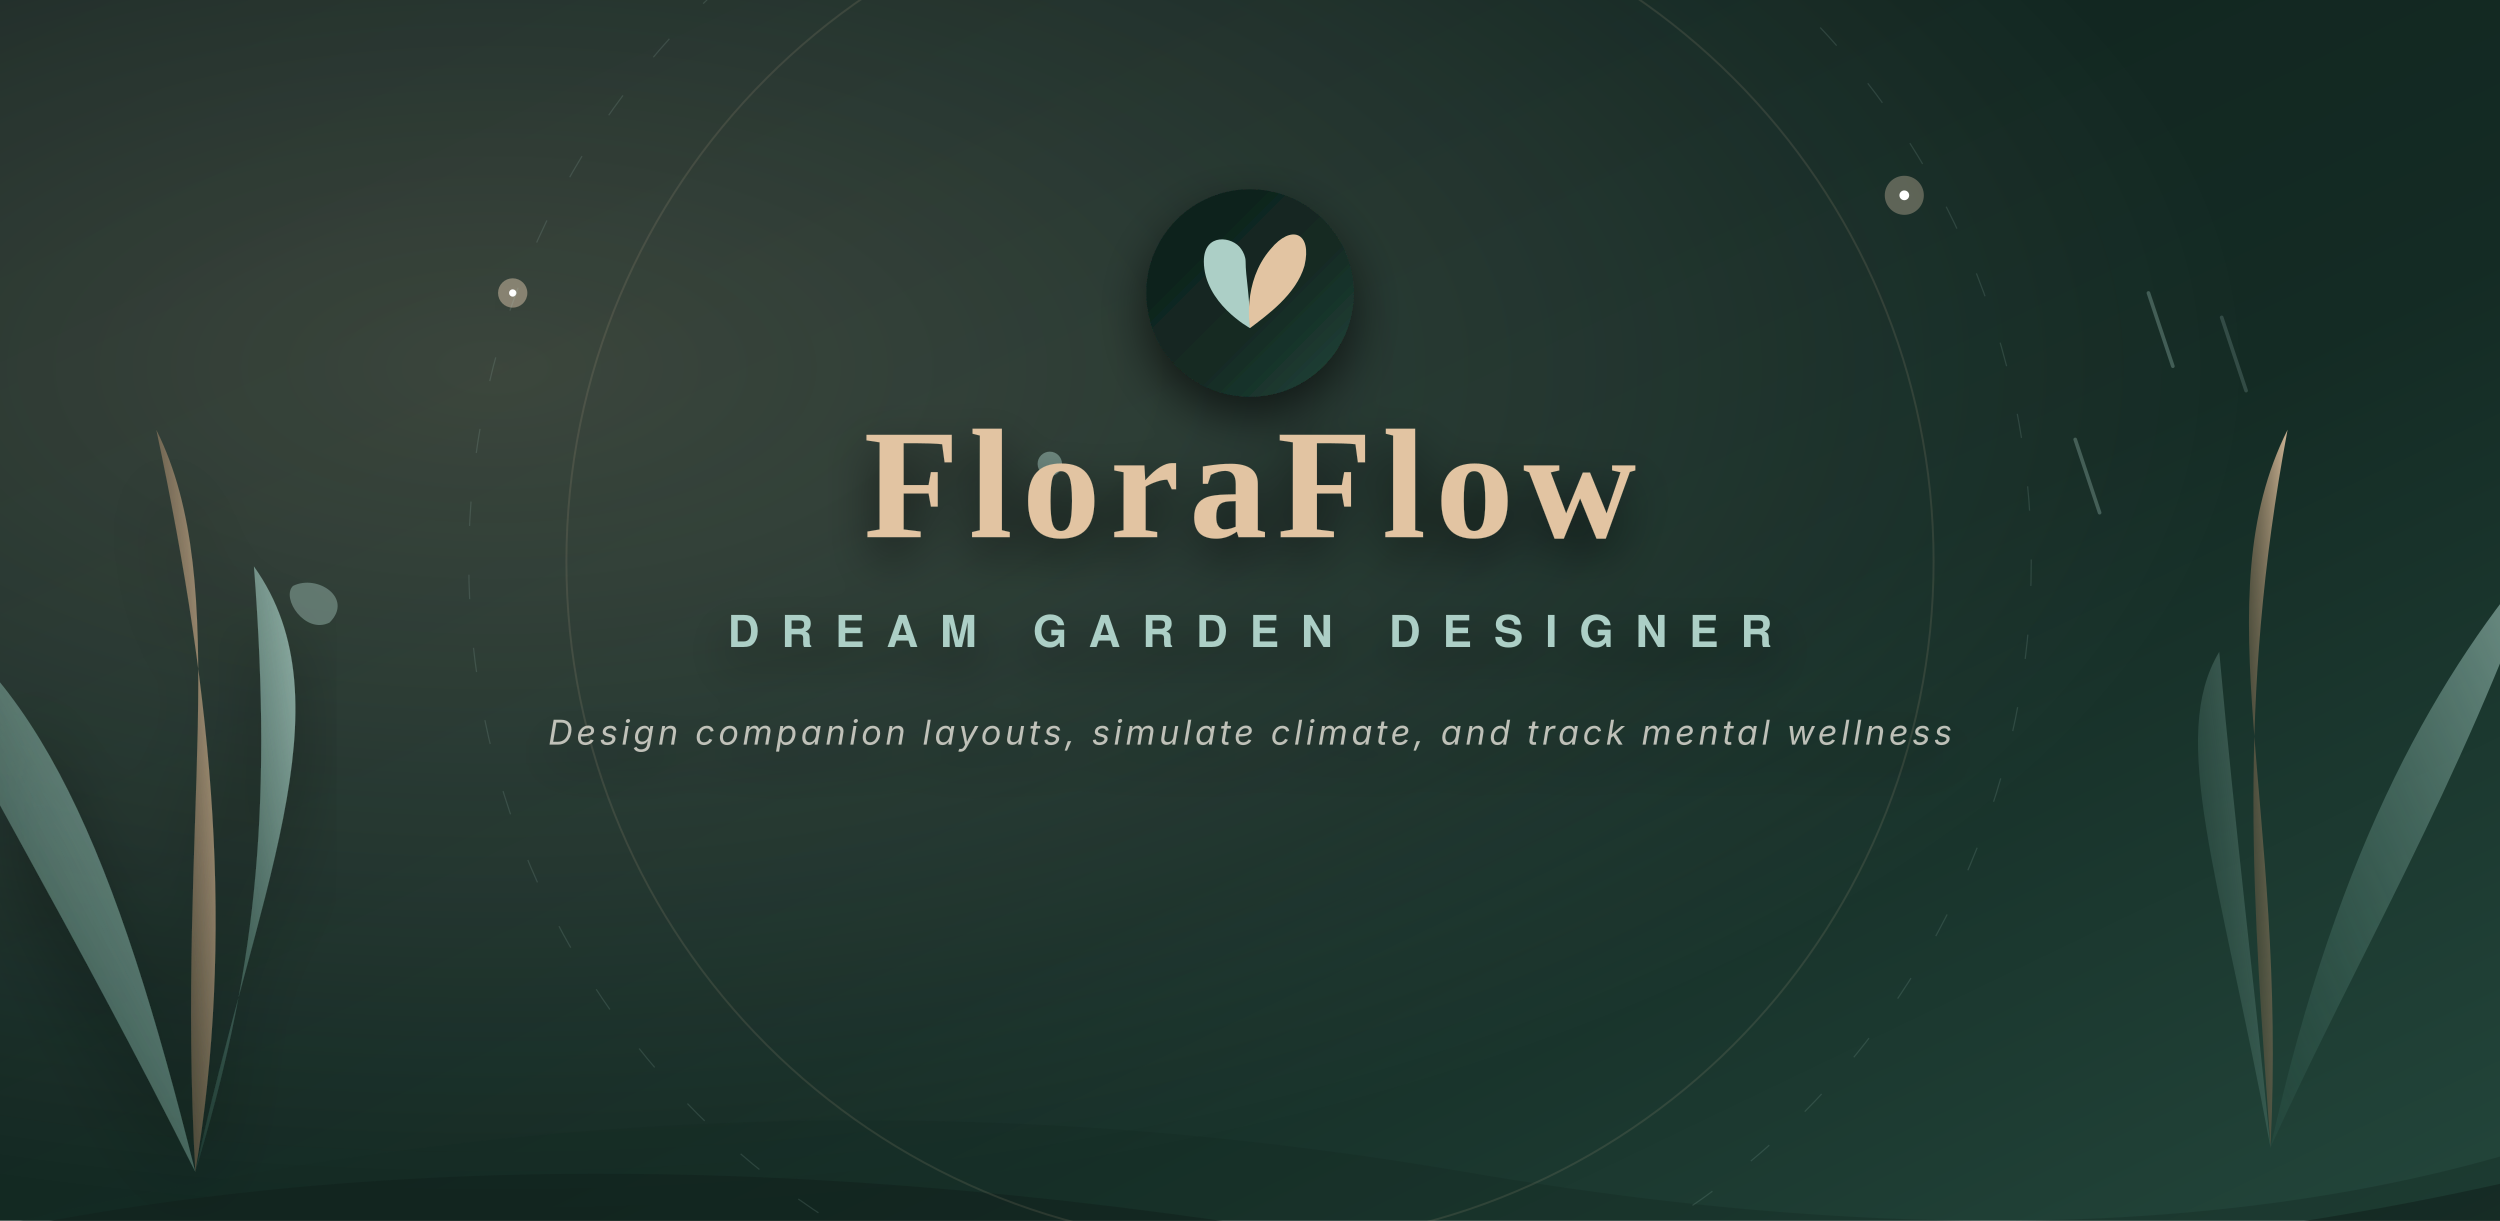
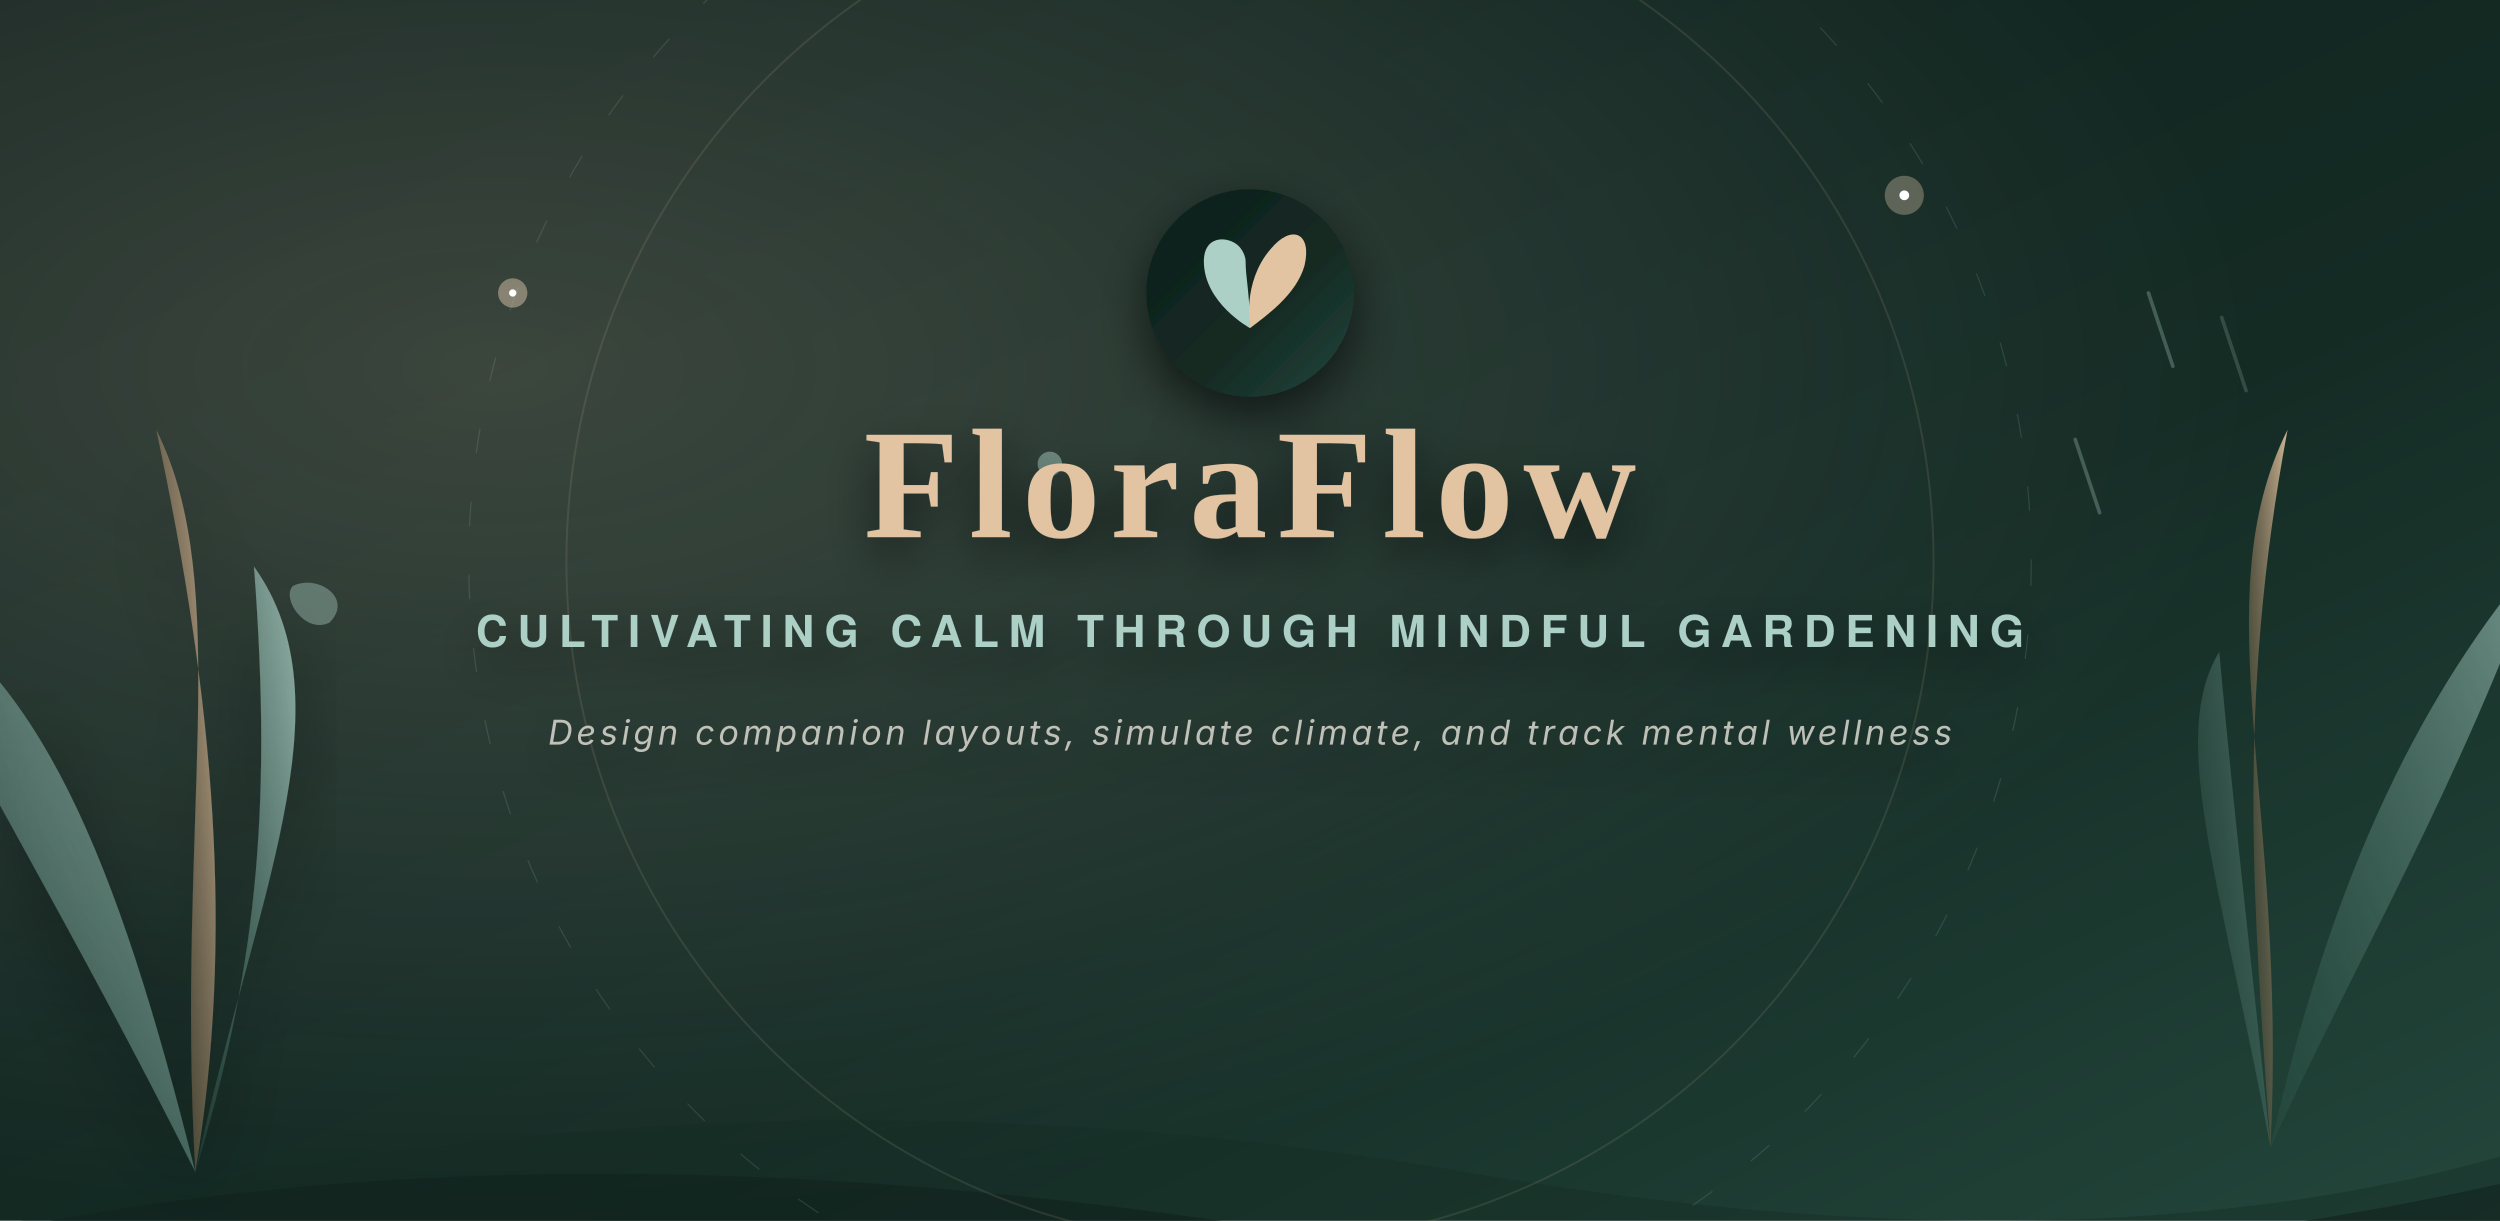
<svg xmlns="http://www.w3.org/2000/svg" viewBox="0 0 1024 500" width="1024" height="500">
  <defs>
    <linearGradient id="mainBgGrad" x1="0%" y1="0%" x2="100%" y2="100%">
      <stop offset="0%" stop-color="#0E1E1A" />
      <stop offset="60%" stop-color="#142B24" />
      <stop offset="100%" stop-color="#23463B" />
    </linearGradient>
    <radialGradient id="sunGlow" cx="20%" cy="30%" r="70%">
      <stop offset="0%" stop-color="#FFE2C4" stop-opacity="0.18" />
      <stop offset="100%" stop-color="#FFFFFF" stop-opacity="0" />
    </radialGradient>
    <linearGradient id="foliageSageGrad" x1="0%" y1="100%" x2="100%" y2="0%">
      <stop offset="0%" stop-color="#3A6C5E" stop-opacity="0.2" />
      <stop offset="100%" stop-color="#ACCFC6" stop-opacity="0.8" />
    </linearGradient>
    <linearGradient id="foliageGoldGrad" x1="0%" y1="100%" x2="100%" y2="0%">
      <stop offset="0%" stop-color="#553F28" stop-opacity="0.3" />
      <stop offset="100%" stop-color="#E2C4A2" stop-opacity="0.9" />
    </linearGradient>
    <filter id="softShadow" x="-10%" y="-10%" width="120%" height="120%">
      <feDropShadow dx="0" dy="8" stdDeviation="10" flood-color="#000000" flood-opacity="0.6" />
    </filter>
  </defs>
  <rect width="1024" height="500" fill="url(#mainBgGrad)" />
  <rect width="1024" height="500" fill="url(#sunGlow)" />
  <path d="M-100,530 Q250,420 600,480 T1150,420 L1150,550 L-100,550 Z" fill="#152B24" opacity="0.4" />
  <path d="M-100,530 Q150,450 500,500 T1150,450 L1150,550 L-100,550 Z" fill="#11221D" opacity="0.6" />
  <g transform="translate(80, 480) scale(1.6)" filter="url(#softShadow)">
    <path d="M0,0 C-20,-80 -40,-130 -80,-150 C-60,-110 -30,-60 0,0" fill="url(#foliageSageGrad)" />
    <path d="M0,0 C-5,-90 10,-150 -10,-190 C5,-120 10,-60 0,0" fill="url(#foliageGoldGrad)" />
    <path d="M0,0 C15,-70 40,-120 15,-155 C20,-90 15,-50 0,0" fill="url(#foliageSageGrad)" />
  </g>
  <g transform="translate(930, 470) scale(1.4)">
    <path d="M0,0 C20,-90 50,-140 80,-175 C55,-105 25,-55 0,0" fill="url(#foliageSageGrad)" opacity="0.8" />
    <path d="M0,0 C5,-100 -20,-160 5,-210 C-10,-130 -5,-70 0,0" fill="url(#foliageGoldGrad)" />
    <path d="M0,0 C-15,-80 -30,-120 -15,-145 C-10,-90 -5,-50 0,0" fill="url(#foliageSageGrad)" opacity="0.5" />
  </g>
  <circle cx="210" cy="120" r="6" fill="#FFE2C4" opacity="0.4" filter="url(#softShadow)" />
  <circle cx="210" cy="120" r="1.5" fill="#FFFFFF" />
  <circle cx="780" cy="80" r="8" fill="#FFE2C4" opacity="0.3" />
  <circle cx="780" cy="80" r="2" fill="#FFFFFF" />
  <circle cx="430" cy="190" r="5" fill="#ACCFC6" opacity="0.5" />
  <line x1="880" y1="120" x2="890" y2="150" stroke="#ACCFC6" stroke-width="1.5" opacity="0.3" stroke-linecap="round" />
  <line x1="910" y1="130" x2="920" y2="160" stroke="#ACCFC6" stroke-width="1.5" opacity="0.2" stroke-linecap="round" />
  <line x1="850" y1="180" x2="860" y2="210" stroke="#ACCFC6" stroke-width="1.5" opacity="0.3" stroke-linecap="round" />
  <path d="M120,240 C130,235 145,245 135,255 C125,260 115,245 120,240" fill="#ACCFC6" opacity="0.4" />
  <g transform="translate(512, 230)" text-anchor="middle" filter="url(#softShadow)">
    <g transform="translate(0, -110) scale(0.18)">
      <circle cx="0" cy="0" r="236" fill="url(#mainBgGrad)" />
      <path d="M0,80 C0,80 -105,23 -105,-72 C-105,-138 -39,-129 -20,-100 C-15,-93 -10,-82 -10,-72 C-10,-34 0,4 0,80 Z" fill="#ACCFC6" />
      <path d="M0,80 C0,80 -19,-24 47,-100 C94,-157 142,-138 124,-62 C105,4 38,51 0,80 Z" fill="#E2C4A2" />
    </g>
    <text y="-10" font-family="'Cinzel', 'Playfair Display', 'Didot', 'Georgia', 'Times New Roman', serif" font-size="64" font-weight="bold" fill="#E2C4A2" letter-spacing="4">FloraFlow</text>
-     <text y="35" font-family="'Montserrat', 'Space Grotesk', 'Helvetica Neue', sans-serif" font-size="18" font-weight="900" fill="#ACCFC6" letter-spacing="9">DREAM GARDEN DESIGNER</text>
+     <text y="35" font-family="'Montserrat', 'Space Grotesk', 'Helvetica Neue', sans-serif" font-size="18" font-weight="900" fill="#ACCFC6" letter-spacing="4">CULTIVATING CALM THROUGH MINDFUL GARDENING</text>
    <text y="75" font-family="'Space Grotesk', 'Inter', 'Segoe UI', sans-serif" font-size="14" font-style="italic" fill="#E5E2D9" letter-spacing="1.5" opacity="0.8">Design companion layouts, simulate climate, and track mental wellness</text>
  </g>
  <circle cx="512" cy="230" r="280" fill="none" stroke="#E2C4A2" stroke-width="0.8" opacity="0.12" />
  <circle cx="512" cy="230" r="320" fill="none" stroke="#ACCFC6" stroke-width="0.5" stroke-dasharray="10 20" opacity="0.15" />
</svg>
